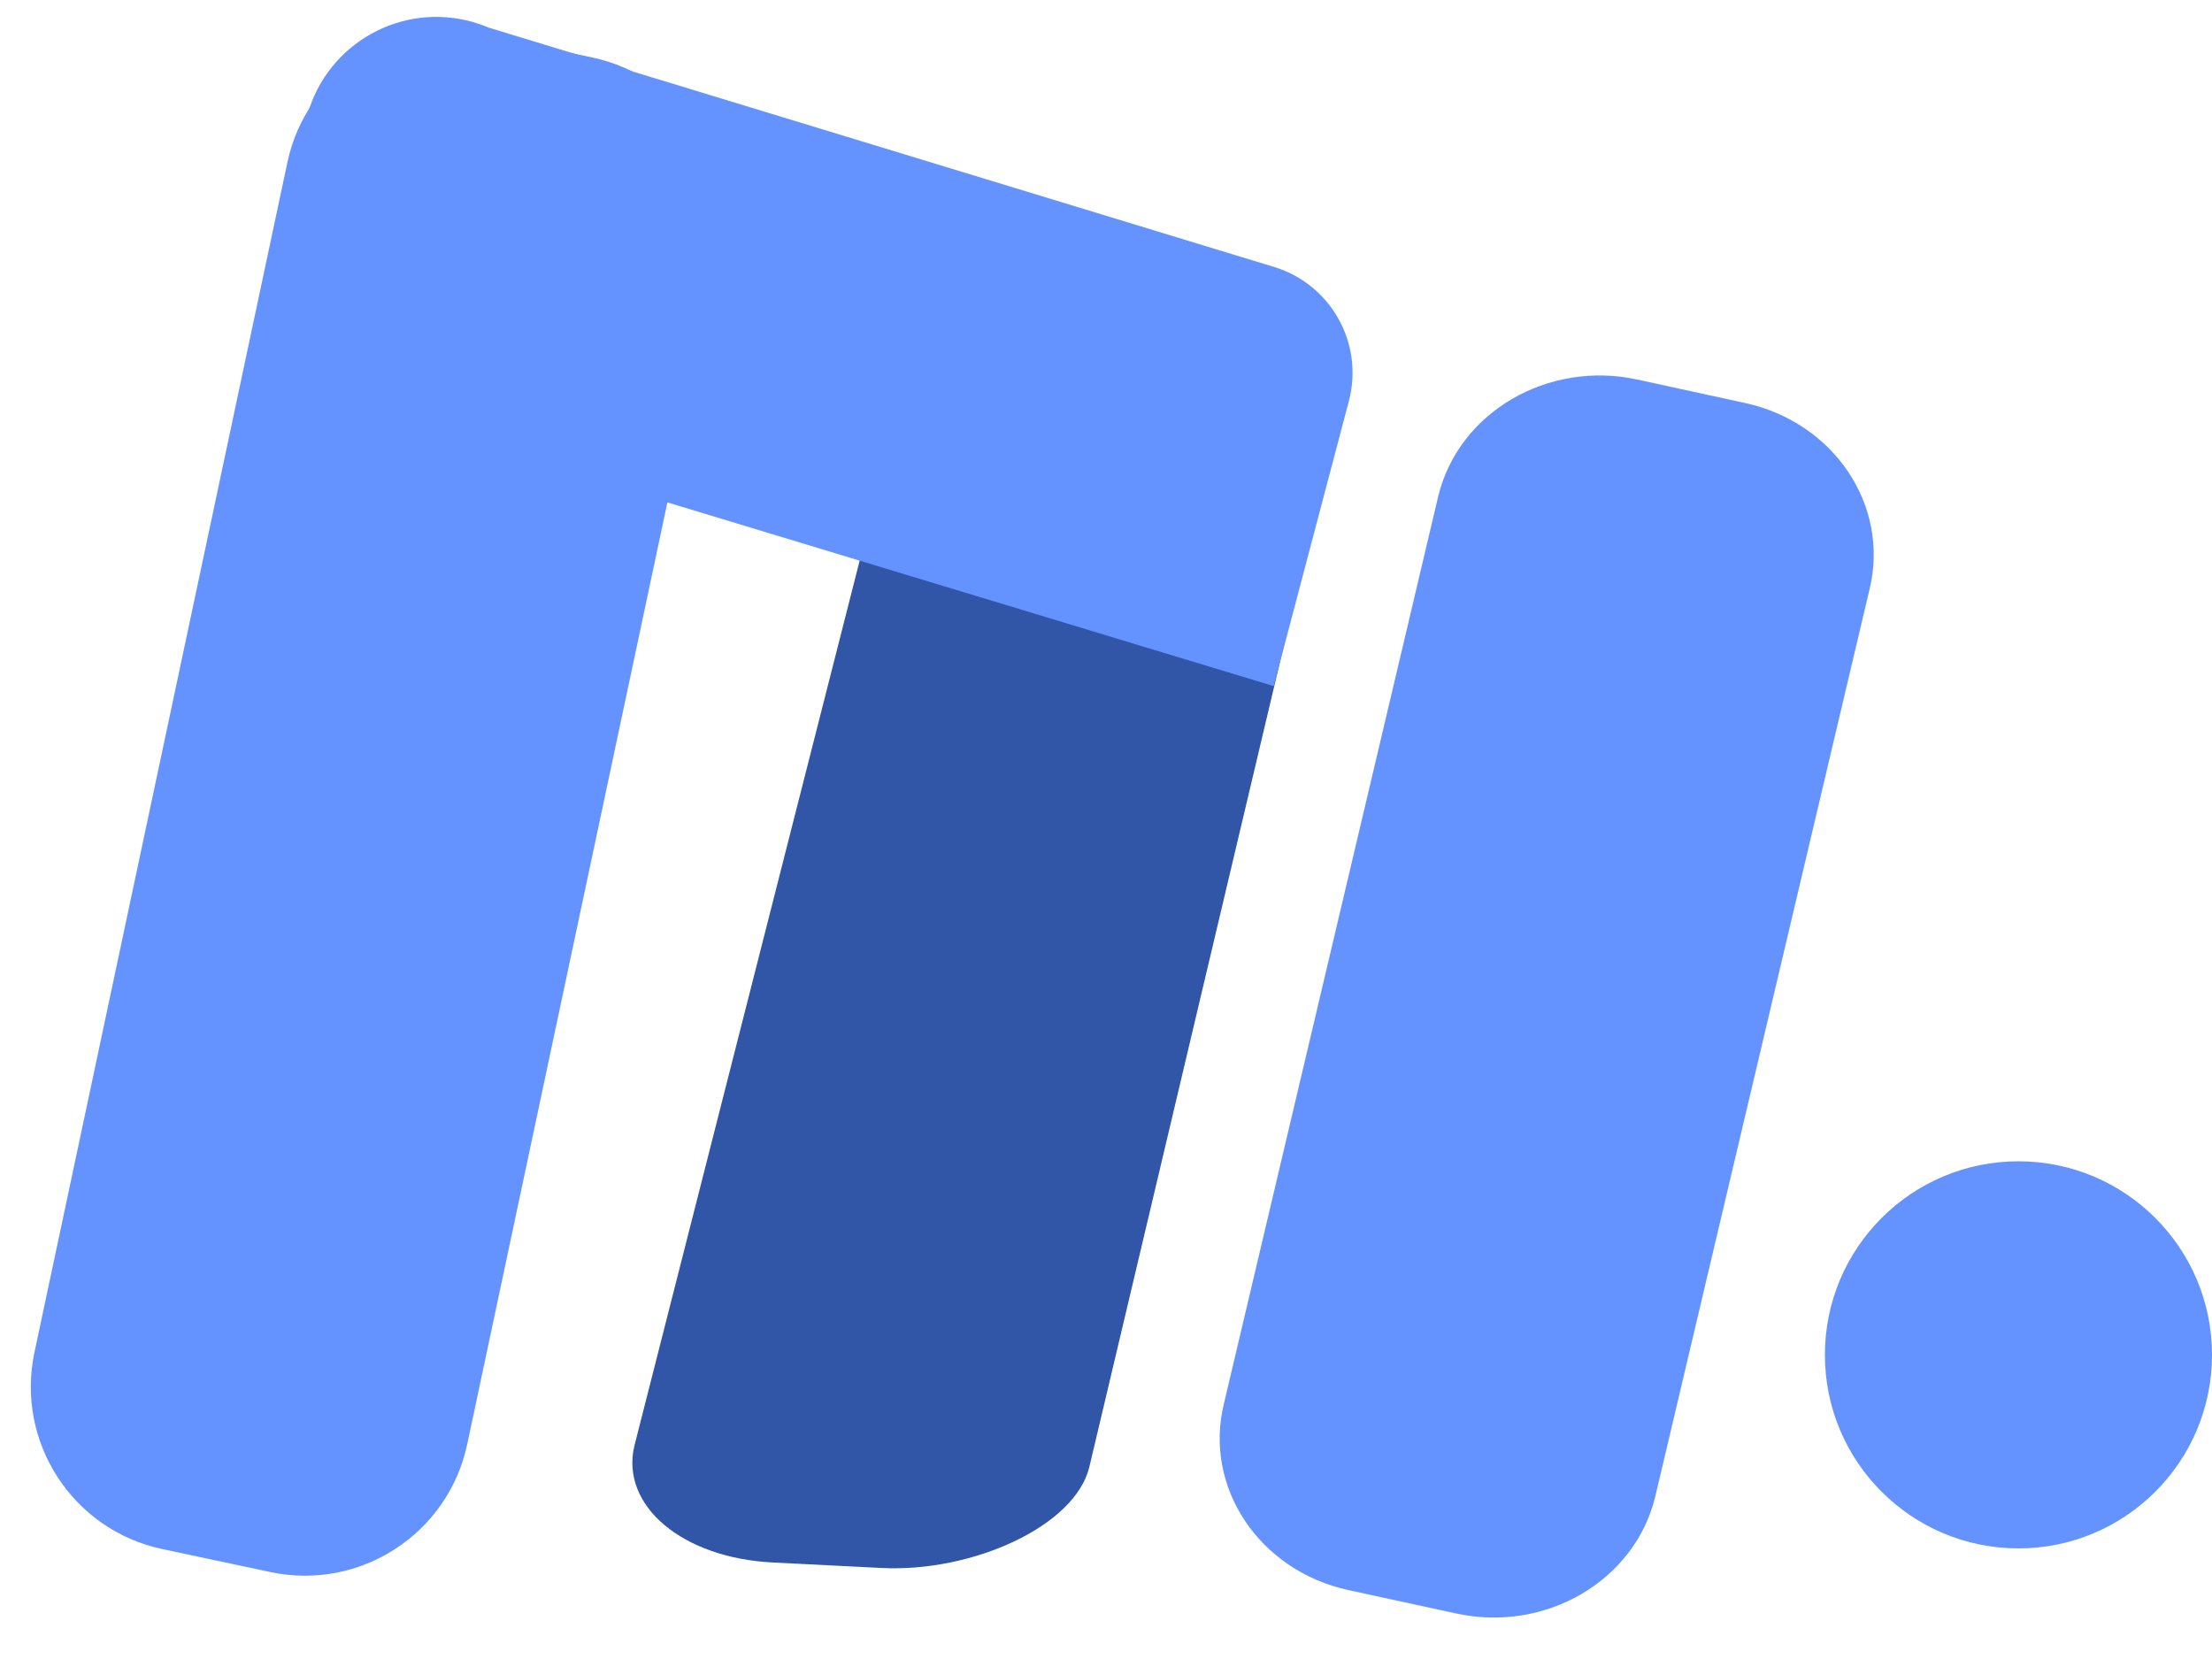
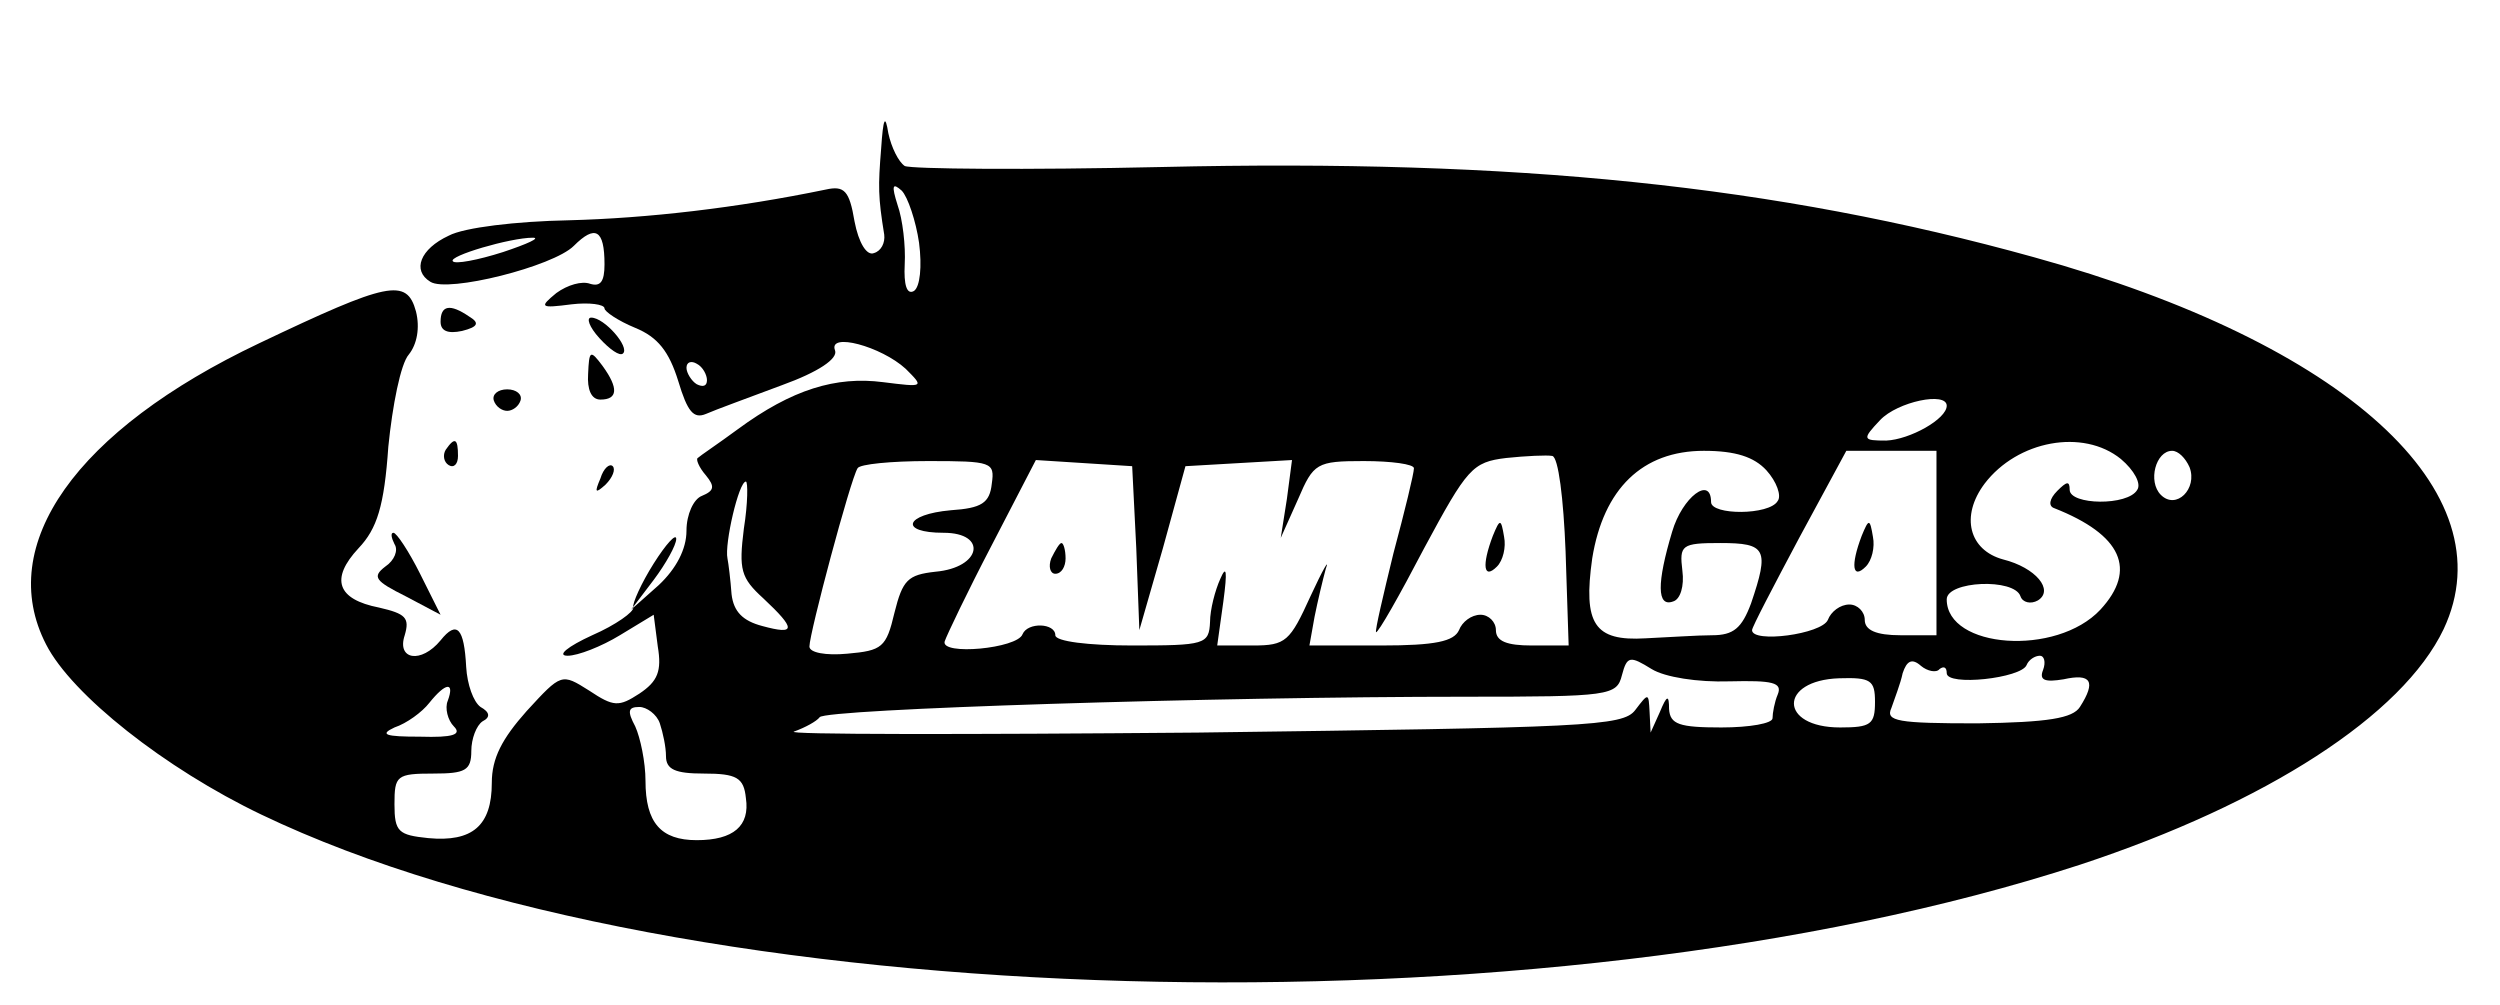
- <svg xmlns="http://www.w3.org/2000/svg" width="40px" height="30px" viewBox="0 0 40 30" version="1.1">
-   <g id="Page-1" stroke="none" stroke-width="1" fill="none" fill-rule="evenodd">
-     <g id="majestic_mini">
-       <rect id="Rectangle" fill="#6493FF" transform="translate(6.823354, 14.52571) rotate(12) translate(-6.823354, -14.52571) " x="2.823" y="0.526" width="8" height="28" rx="3" />
-       <path d="M20.692,5.628 L22.649,5.898 C24.269,6.122 25.304,7.158 24.959,8.212 L18.854,26.646 C18.509,27.7 16.575,28.371 14.954,28.147 L12.998,27.876 C11.377,27.652 10.343,26.616 10.687,25.562 L17.134,7.13 C17.479,6.077 19.072,5.404 20.692,5.628 Z" id="Rectangle-Copy" fill="#3155A7" transform="translate(17.82335, 16.88733) rotate(-5) translate(-17.82335, -16.88733) " />
-       <path d="M29.41,6.836 L31.366,7.226 C32.987,7.548 34.021,9.041 33.677,10.559 L30.087,27.04 C29.742,28.558 28.149,29.527 26.529,29.204 L24.572,28.815 C22.952,28.492 21.917,27 22.262,25.482 L25.852,9.001 C26.196,7.483 27.789,6.514 29.41,6.836 Z" id="Rectangle-Copy-2" fill="#6493FF" transform="translate(27.96918, 18.02023) rotate(1) translate(-27.96918, -18.02023) " />
-       <path d="M8.833,0.498 L23.041,4.828 C24.07,5.142 24.666,6.212 24.392,7.252 L23.032,12.407 L4.471,6.783 L5.533,2.18 C5.834,0.879 7.132,0.068 8.433,0.368 C8.57,0.4 8.704,0.443 8.833,0.498 Z" id="Path-2" fill="#6493FF" />
-       <circle id="Oval" fill="#6493FF" cx="36.5" cy="24.5" r="3.5" />
-     </g>
+ <svg xmlns="http://www.w3.org/2000/svg" version="1.0" width="244pt" height="98pt" viewBox="0 0 244 98" preserveAspectRatio="xMidYMid meet">
+   <g transform="translate(0,98) scale(0.1,-0.1)" fill="#000000" stroke="none">
+     <path d="M860 835 c-3 -37 -3 -47 3 -84 1 -8 -3 -16 -10 -18 -7 -3 -15 10 -19 31 -5 30 -10 35 -28 31 -87 -18 -174 -28 -251 -30 -51 -1 -102 -7 -117 -15 -28 -13 -36 -34 -18 -45 17 -11 120 15 140 35 21 21 30 16 30 -18 0 -17 -4 -22 -14 -19 -8 3 -22 -1 -33 -9 -17 -14 -16 -15 15 -11 17 2 32 0 32 -4 0 -3 13 -12 30 -19 22 -9 33 -23 42 -52 9 -30 15 -37 27 -32 9 4 42 16 74 28 36 13 55 26 52 34 -7 18 45 4 69 -18 18 -18 18 -18 -22 -13 -46 6 -89 -7 -142 -46 -19 -14 -37 -26 -39 -28 -2 -1 1 -9 8 -17 9 -11 8 -15 -4 -20 -8 -3 -15 -18 -15 -34 0 -18 -10 -37 -27 -53 l-27 -24 22 29 c12 16 22 34 22 40 0 6 -10 -5 -22 -24 -12 -19 -21 -39 -20 -43 1 -4 -17 -17 -40 -27 -24 -11 -35 -20 -24 -20 10 0 33 9 51 20 l33 20 4 -31 c4 -24 0 -34 -18 -46 -20 -13 -25 -13 -49 3 -27 17 -27 17 -61 -20 -24 -27 -34 -46 -34 -70 0 -42 -19 -58 -62 -54 -29 3 -33 6 -33 33 0 28 2 30 38 30 31 0 37 3 37 22 0 12 5 25 11 29 8 4 7 9 -2 14 -7 5 -13 22 -14 39 -2 38 -9 46 -25 26 -19 -23 -43 -19 -35 5 5 17 1 21 -25 27 -41 8 -48 28 -20 58 18 19 25 41 29 99 4 40 12 81 20 90 8 10 11 26 7 42 -9 33 -27 29 -153 -31 -179 -85 -258 -197 -208 -294 25 -49 116 -121 210 -166 411 -197 1250 -220 1775 -49 182 60 315 146 355 230 63 134 -96 279 -400 363 -252 70 -505 96 -851 88 -132 -3 -245 -2 -251 1 -6 4 -13 18 -16 32 -3 19 -5 15 -7 -15z m37 -92 c3 -23 1 -43 -5 -47 -7 -4 -10 6 -9 26 1 18 -2 44 -7 58 -6 19 -5 22 4 14 6 -6 14 -30 17 -51z m-406 -9 c-25 -8 -47 -12 -49 -9 -5 5 56 23 78 23 8 0 -5 -6 -29 -14z m199 -125 c0 -6 -4 -7 -10 -4 -5 3 -10 11 -10 16 0 6 5 7 10 4 6 -3 10 -11 10 -16z m1210 -25 c0 -13 -36 -33 -59 -34 -23 0 -24 1 -6 20 17 18 65 28 65 14z m170 -52 c13 -11 20 -24 16 -30 -9 -16 -66 -15 -66 0 0 9 -3 8 -12 -1 -8 -8 -9 -15 -3 -17 66 -26 81 -60 45 -99 -43 -46 -150 -38 -150 10 0 18 66 21 72 3 2 -6 10 -8 17 -4 16 10 -2 32 -34 40 -33 9 -42 42 -18 74 32 42 96 54 133 24z m-542 -90 l3 -92 -36 0 c-24 0 -35 4 -35 15 0 8 -7 15 -15 15 -9 0 -18 -7 -21 -15 -5 -11 -23 -15 -76 -15 l-70 0 5 28 c3 15 8 36 11 47 4 11 -3 -1 -15 -27 -20 -44 -24 -48 -56 -48 l-35 0 6 43 c4 30 3 36 -3 22 -5 -11 -10 -30 -10 -42 -1 -22 -5 -23 -76 -23 -43 0 -75 4 -75 10 0 12 -27 13 -32 1 -5 -14 -80 -21 -76 -7 2 6 22 48 46 94 l43 83 47 -3 47 -3 4 -80 3 -80 23 80 22 80 52 3 52 3 -5 -38 -6 -38 17 38 c15 35 18 37 64 37 27 0 49 -3 49 -7 0 -5 -9 -42 -20 -83 -10 -41 -18 -75 -17 -77 2 -1 23 36 47 82 42 78 47 84 80 88 19 2 40 3 45 2 6 -1 11 -42 13 -93z m196 79 c10 -11 15 -25 11 -30 -8 -14 -65 -14 -65 -1 0 26 -28 5 -38 -29 -15 -50 -15 -74 1 -68 7 2 11 15 9 30 -3 25 -1 27 37 27 45 0 48 -6 30 -59 -9 -24 -17 -31 -38 -31 -14 0 -43 -2 -65 -3 -50 -3 -61 14 -52 78 11 68 49 105 109 105 31 0 49 -6 61 -19z m166 -71 l0 -90 -35 0 c-24 0 -35 5 -35 15 0 8 -7 15 -15 15 -9 0 -18 -7 -21 -15 -6 -14 -74 -23 -74 -10 0 3 21 43 46 90 l46 85 44 0 44 0 0 -90z m247 74 c8 -21 -13 -42 -28 -27 -13 13 -5 43 11 43 6 0 13 -7 17 -16z m-1169 -16 c-2 -19 -10 -24 -40 -26 -45 -4 -51 -22 -7 -22 43 0 37 -34 -8 -38 -27 -3 -32 -8 -40 -40 -8 -34 -12 -37 -46 -40 -21 -2 -37 1 -37 7 0 13 40 163 47 174 2 4 33 7 69 7 62 0 65 -1 62 -22z m-242 -44 c-5 -40 -3 -48 19 -68 32 -30 32 -36 -1 -27 -19 5 -28 14 -30 31 -1 14 -3 30 -4 35 -3 14 11 75 18 75 2 0 2 -21 -2 -46z m962 -149 c42 1 52 -1 47 -13 -3 -7 -5 -18 -5 -23 0 -5 -22 -9 -50 -9 -41 0 -50 3 -51 18 0 14 -2 14 -9 -3 l-9 -20 -1 20 c-1 19 -1 19 -14 2 -12 -16 -48 -17 -427 -22 -228 -2 -405 -2 -394 1 11 4 22 10 25 14 5 8 385 20 631 20 140 0 147 1 152 21 5 19 8 19 29 6 13 -8 45 -13 76 -12z m205 12 c4 3 7 2 7 -4 0 -13 73 -5 78 8 2 5 8 9 13 9 4 0 6 -6 3 -14 -4 -10 2 -12 20 -9 27 6 32 -2 16 -27 -7 -11 -31 -15 -100 -16 -78 0 -90 2 -84 15 3 9 9 24 11 34 4 12 9 15 18 7 6 -5 15 -7 18 -3z m-63 -32 c0 -22 -4 -25 -34 -25 -60 0 -60 46 -1 48 31 1 35 -2 35 -23z m-1393 1 c-3 -7 0 -19 6 -25 8 -8 -1 -11 -33 -10 -34 0 -40 2 -25 9 12 4 27 15 34 24 16 20 25 21 18 2z m207 -22 c3 -9 6 -23 6 -32 0 -13 9 -17 37 -17 32 0 39 -4 41 -24 4 -27 -12 -41 -48 -41 -35 0 -50 17 -50 58 0 18 -5 42 -10 53 -8 15 -7 19 4 19 7 0 17 -7 20 -16z" />
+     <path d="M1457 457 c-11 -29 -9 -43 4 -30 6 6 9 19 7 29 -3 18 -4 18 -11 1z" />
+     <path d="M1026 435 c-3 -8 -1 -15 4 -15 6 0 10 7 10 15 0 8 -2 15 -4 15 -2 0 -6 -7 -10 -15z" />
+     <path d="M1817 457 c-11 -29 -9 -43 4 -30 6 6 9 19 7 29 -3 18 -4 18 -11 1z" />
+     <path d="M430 666 c0 -9 7 -12 21 -9 16 4 17 8 7 14 -19 13 -28 11 -28 -5z" />
+     <path d="M585 650 c10 -11 20 -18 23 -15 7 6 -18 35 -31 35 -5 0 -2 -9 8 -20z" />
+     <path d="M574 615 c-1 -15 3 -25 12 -25 17 0 18 11 2 33 -12 16 -13 15 -14 -8z" />
+     <path d="M482 589 c2 -6 8 -10 13 -10 5 0 11 4 13 10 2 6 -4 11 -13 11 -9 0 -15 -5 -13 -11z" />
+     <path d="M435 541 c-3 -5 -2 -12 3 -15 5 -3 9 1 9 9 0 17 -3 19 -12 6z" />
+     <path d="M586 513 c-6 -14 -5 -15 5 -6 7 7 10 15 7 18 -3 3 -9 -2 -12 -12z" />
+     <path d="M385 449 c4 -6 0 -16 -9 -22 -13 -10 -10 -14 20 -29 l34 -18 -20 40 c-11 22 -23 40 -26 40 -3 0 -2 -5 1 -11z" />
  </g>
</svg>
